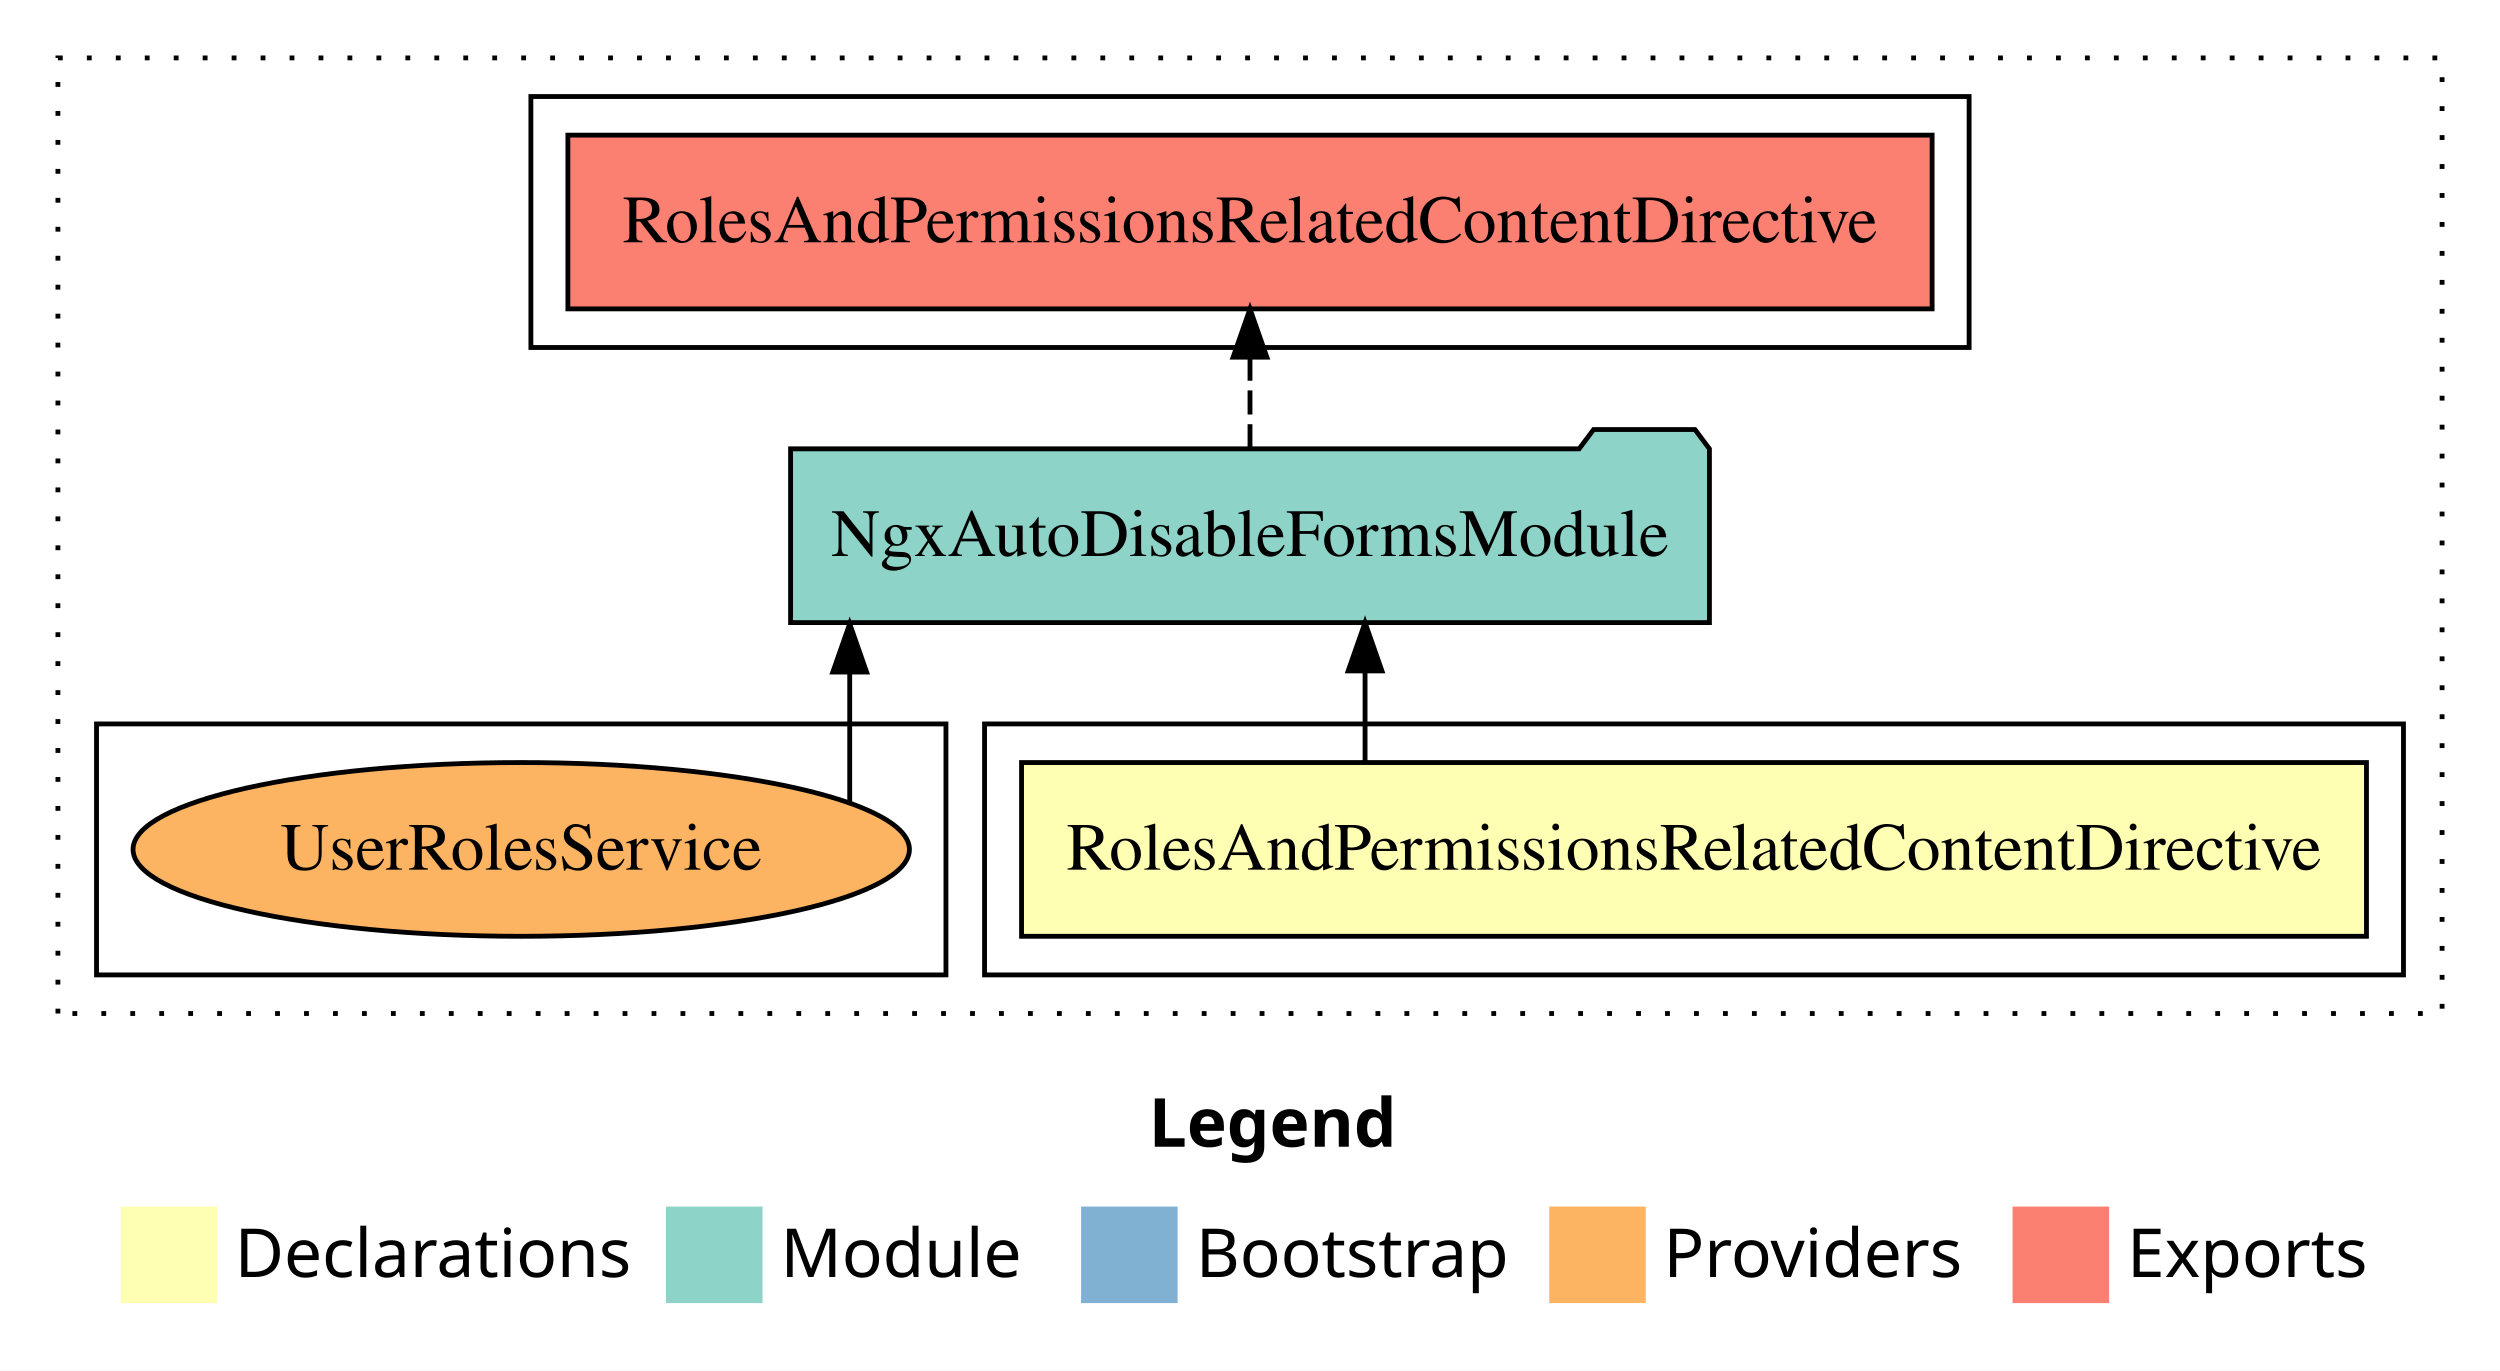
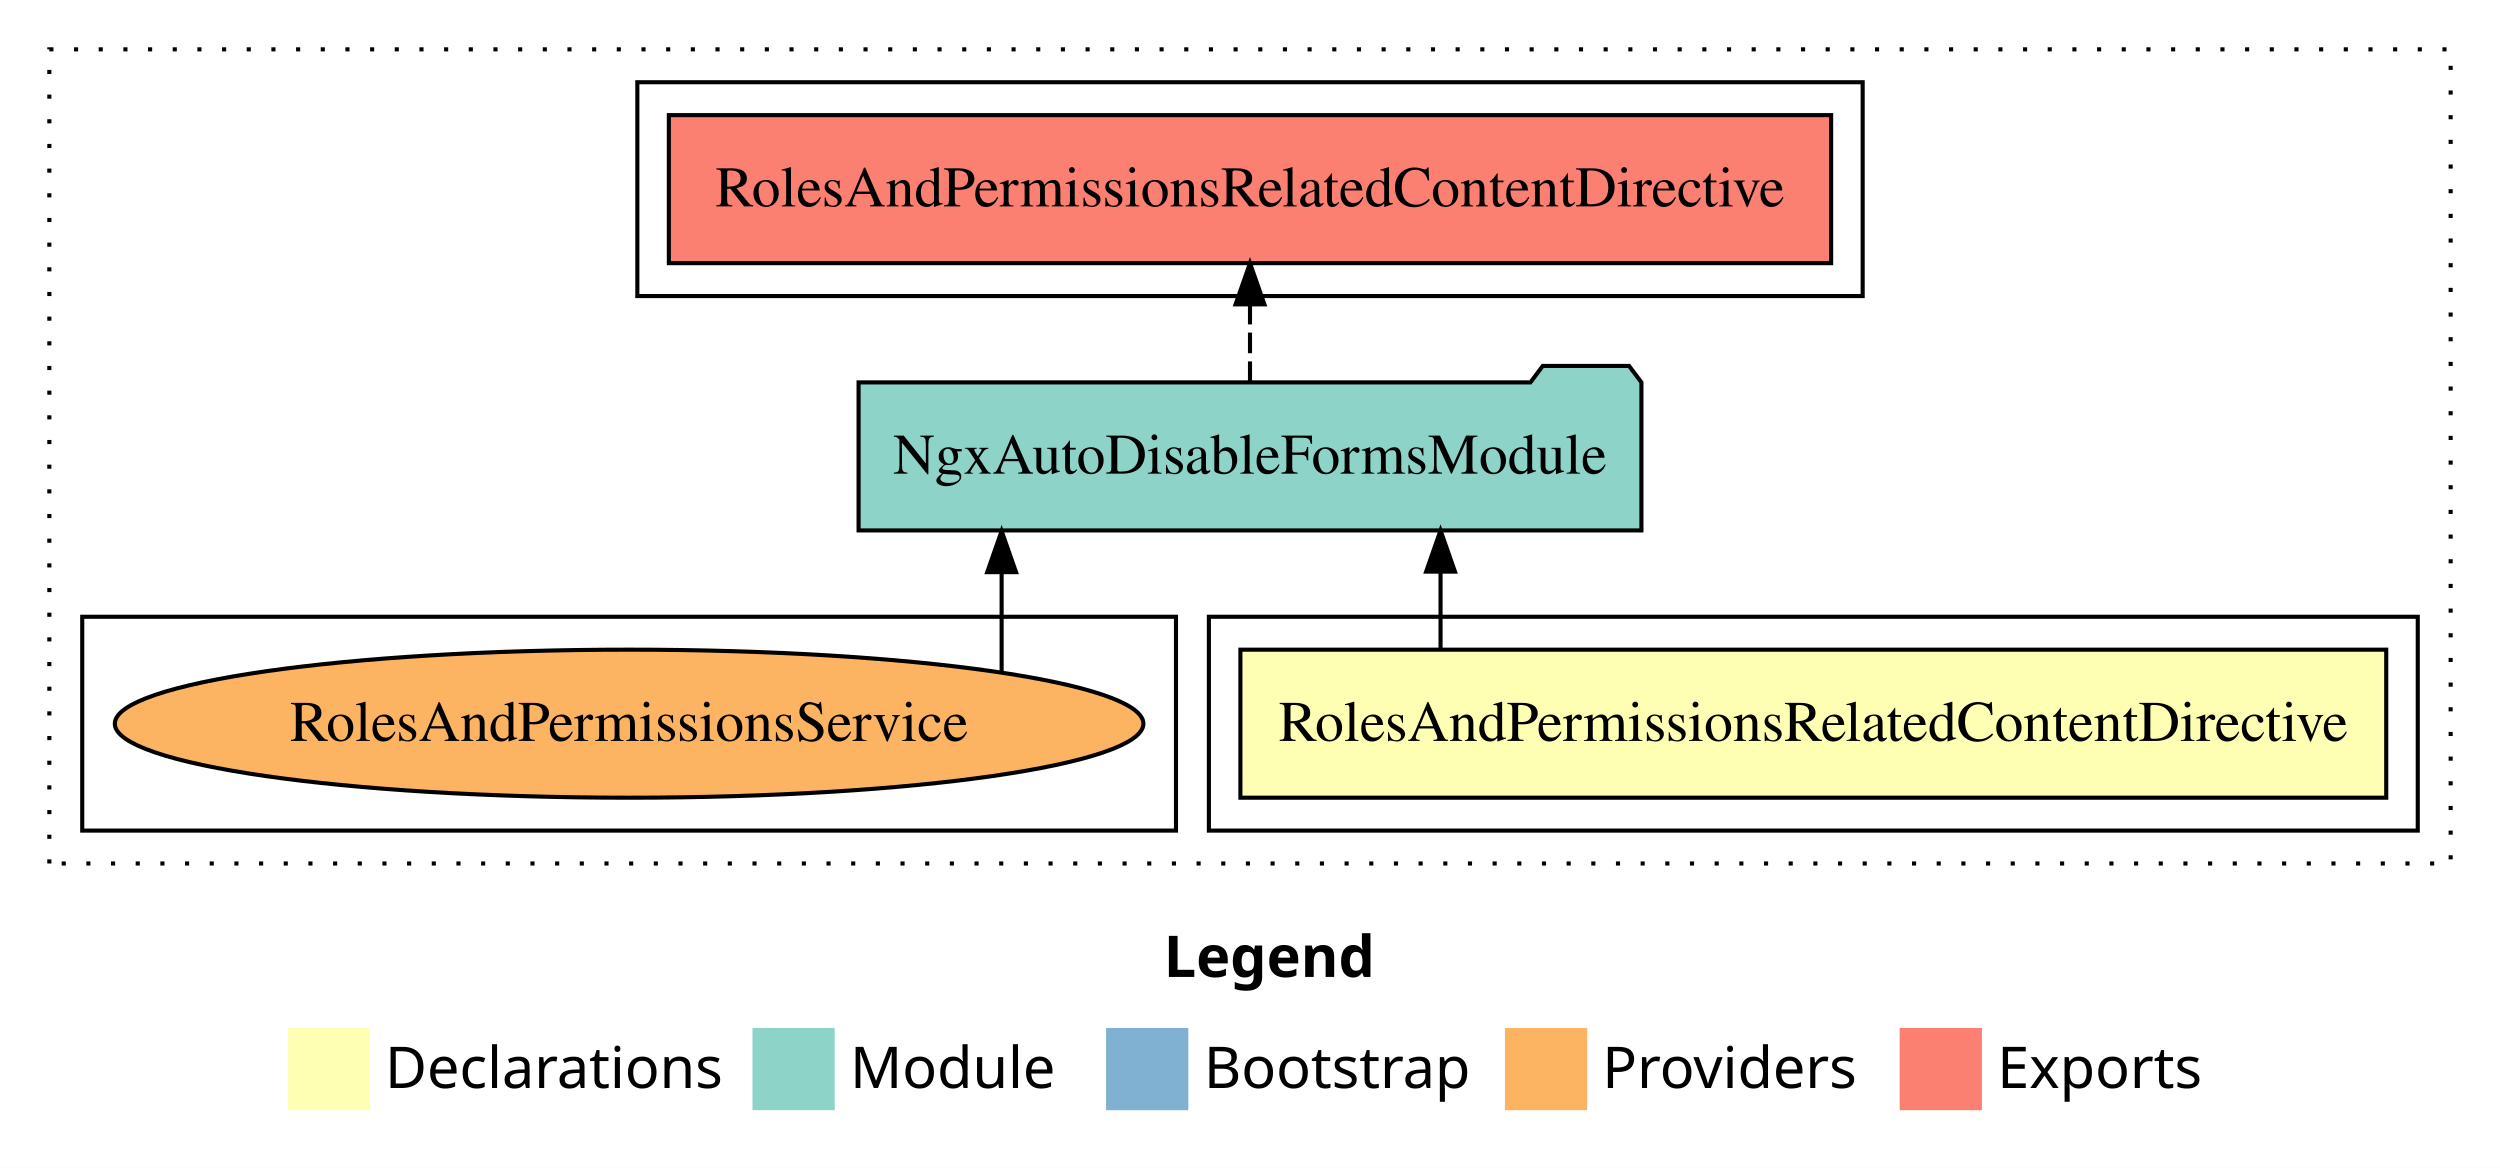
- <svg xmlns="http://www.w3.org/2000/svg" width="518pt" height="284pt" viewBox="0.00 0.00 518.00 284.00">
+ <svg xmlns="http://www.w3.org/2000/svg" width="608pt" height="284pt" viewBox="0.00 0.00 608.00 284.00">
  <g id="graph0" class="graph" transform="scale(1 1) rotate(0) translate(4 280)">
-     <polygon fill="#ffffff" stroke="transparent" points="-4,4 -4,-280 514,-280 514,4 -4,4" />
-     <text text-anchor="start" x="234.009" y="-42.4" font-family="sans-serif" font-weight="bold" font-size="14.00" fill="#000000">Legend</text>
-     <polygon fill="#ffffb3" stroke="transparent" points="21,-10 21,-30 41,-30 41,-10 21,-10" />
-     <text text-anchor="start" x="44.629" y="-15.4" font-family="sans-serif" font-size="14.00" fill="#000000">  Declarations</text>
-     <polygon fill="#8dd3c7" stroke="transparent" points="134,-10 134,-30 154,-30 154,-10 134,-10" />
-     <text text-anchor="start" x="157.725" y="-15.4" font-family="sans-serif" font-size="14.00" fill="#000000">  Module</text>
-     <polygon fill="#80b1d3" stroke="transparent" points="220,-10 220,-30 240,-30 240,-10 220,-10" />
-     <text text-anchor="start" x="243.781" y="-15.4" font-family="sans-serif" font-size="14.00" fill="#000000">  Bootstrap</text>
-     <polygon fill="#fdb462" stroke="transparent" points="317,-10 317,-30 337,-30 337,-10 317,-10" />
-     <text text-anchor="start" x="340.673" y="-15.4" font-family="sans-serif" font-size="14.00" fill="#000000">  Providers</text>
-     <polygon fill="#fb8072" stroke="transparent" points="413,-10 413,-30 433,-30 433,-10 413,-10" />
-     <text text-anchor="start" x="436.726" y="-15.4" font-family="sans-serif" font-size="14.00" fill="#000000">  Exports</text>
+     <polygon fill="#ffffff" stroke="transparent" points="-4,4 -4,-280 604,-280 604,4 -4,4" />
+     <text text-anchor="start" x="279.009" y="-42.4" font-family="sans-serif" font-weight="bold" font-size="14.00" fill="#000000">Legend</text>
+     <polygon fill="#ffffb3" stroke="transparent" points="66,-10 66,-30 86,-30 86,-10 66,-10" />
+     <text text-anchor="start" x="89.629" y="-15.4" font-family="sans-serif" font-size="14.00" fill="#000000">  Declarations</text>
+     <polygon fill="#8dd3c7" stroke="transparent" points="179,-10 179,-30 199,-30 199,-10 179,-10" />
+     <text text-anchor="start" x="202.725" y="-15.4" font-family="sans-serif" font-size="14.00" fill="#000000">  Module</text>
+     <polygon fill="#80b1d3" stroke="transparent" points="265,-10 265,-30 285,-30 285,-10 265,-10" />
+     <text text-anchor="start" x="288.781" y="-15.4" font-family="sans-serif" font-size="14.00" fill="#000000">  Bootstrap</text>
+     <polygon fill="#fdb462" stroke="transparent" points="362,-10 362,-30 382,-30 382,-10 362,-10" />
+     <text text-anchor="start" x="385.673" y="-15.4" font-family="sans-serif" font-size="14.00" fill="#000000">  Providers</text>
+     <polygon fill="#fb8072" stroke="transparent" points="458,-10 458,-30 478,-30 478,-10 458,-10" />
+     <text text-anchor="start" x="481.726" y="-15.4" font-family="sans-serif" font-size="14.00" fill="#000000">  Exports</text>
    <g id="clust1" class="cluster">
-       <polygon fill="none" stroke="#000000" stroke-dasharray="1,5" points="8,-70 8,-268 502,-268 502,-70 8,-70" />
+       <polygon fill="none" stroke="#000000" stroke-dasharray="1,5" points="8,-70 8,-268 592,-268 592,-70 8,-70" />
    </g>
    <g id="clust2" class="cluster">
-       <polygon fill="none" stroke="#000000" points="200,-78 200,-130 494,-130 494,-78 200,-78" />
+       <polygon fill="none" stroke="#000000" points="290,-78 290,-130 584,-130 584,-78 290,-78" />
    </g>
    <g id="clust5" class="cluster">
-       <polygon fill="none" stroke="#000000" points="106,-208 106,-260 404,-260 404,-208 106,-208" />
+       <polygon fill="none" stroke="#000000" points="151,-208 151,-260 449,-260 449,-208 151,-208" />
    </g>
    <g id="clust7" class="cluster">
-       <polygon fill="none" stroke="#000000" points="16,-78 16,-130 192,-130 192,-78 16,-78" />
+       <polygon fill="none" stroke="#000000" points="16,-78 16,-130 282,-130 282,-78 16,-78" />
    </g>
    <g id="node1" class="node">
-       <polygon fill="#ffffb3" stroke="#000000" points="486.333,-122 207.667,-122 207.667,-86 486.333,-86 486.333,-122" />
-       <text text-anchor="middle" x="347" y="-99.8" font-family="Times,serif" font-size="14.00" fill="#000000">RolesAndPermissionsRelatedContentDirective</text>
+       <polygon fill="#ffffb3" stroke="#000000" points="576.333,-122 297.667,-122 297.667,-86 576.333,-86 576.333,-122" />
+       <text text-anchor="middle" x="437" y="-99.8" font-family="Times,serif" font-size="14.00" fill="#000000">RolesAndPermissionsRelatedContentDirective</text>
    </g>
    <g id="node2" class="node">
-       <polygon fill="#8dd3c7" stroke="#000000" points="350.194,-187 347.194,-191 326.194,-191 323.194,-187 159.806,-187 159.806,-151 350.194,-151 350.194,-187" />
-       <text text-anchor="middle" x="255" y="-164.8" font-family="Times,serif" font-size="14.00" fill="#000000">NgxAutoDisableFormsModule</text>
+       <polygon fill="#8dd3c7" stroke="#000000" points="395.194,-187 392.194,-191 371.194,-191 368.194,-187 204.806,-187 204.806,-151 395.194,-151 395.194,-187" />
+       <text text-anchor="middle" x="300" y="-164.8" font-family="Times,serif" font-size="14.00" fill="#000000">NgxAutoDisableFormsModule</text>
    </g>
    <g id="edge1" class="edge">
-       <path fill="none" stroke="#000000" d="M278.84,-122.106C278.84,-122.106 278.84,-140.991 278.84,-140.991" />
-       <polygon fill="#000000" stroke="#000000" points="275.34,-140.991 278.84,-150.991 282.34,-140.991 275.34,-140.991" />
+       <path fill="none" stroke="#000000" d="M346.34,-122.106C346.34,-122.106 346.34,-140.991 346.34,-140.991" />
+       <polygon fill="#000000" stroke="#000000" points="342.84,-140.991 346.34,-150.991 349.84,-140.991 342.84,-140.991" />
    </g>
    <g id="node3" class="node">
-       <polygon fill="#fb8072" stroke="#000000" points="396.333,-252 113.667,-252 113.667,-216 396.333,-216 396.333,-252" />
-       <text text-anchor="middle" x="255" y="-229.8" font-family="Times,serif" font-size="14.00" fill="#000000">RolesAndPermissionsRelatedContentDirective </text>
+       <polygon fill="#fb8072" stroke="#000000" points="441.333,-252 158.667,-252 158.667,-216 441.333,-216 441.333,-252" />
+       <text text-anchor="middle" x="300" y="-229.8" font-family="Times,serif" font-size="14.00" fill="#000000">RolesAndPermissionsRelatedContentDirective </text>
    </g>
    <g id="edge2" class="edge">
-       <path fill="none" stroke="#000000" stroke-dasharray="5,2" d="M255,-187.106C255,-187.106 255,-205.991 255,-205.991" />
-       <polygon fill="#000000" stroke="#000000" points="251.5,-205.991 255,-215.991 258.5,-205.991 251.5,-205.991" />
+       <path fill="none" stroke="#000000" stroke-dasharray="5,2" d="M300,-187.106C300,-187.106 300,-205.991 300,-205.991" />
+       <polygon fill="#000000" stroke="#000000" points="296.5,-205.991 300,-215.991 303.5,-205.991 296.5,-205.991" />
    </g>
    <g id="node4" class="node">
-       <ellipse fill="#fdb462" stroke="#000000" cx="104" cy="-104" rx="80.431" ry="18" />
-       <text text-anchor="middle" x="104" y="-99.8" font-family="Times,serif" font-size="14.00" fill="#000000">UserRolesService</text>
+       <ellipse fill="#fdb462" stroke="#000000" cx="149" cy="-104" rx="125.076" ry="18" />
+       <text text-anchor="middle" x="149" y="-99.8" font-family="Times,serif" font-size="14.00" fill="#000000">RolesAndPermissionsService</text>
    </g>
    <g id="edge3" class="edge">
-       <path fill="none" stroke="#000000" d="M172.059,-113.591C172.059,-113.591 172.059,-140.748 172.059,-140.748" />
-       <polygon fill="#000000" stroke="#000000" points="168.559,-140.748 172.059,-150.748 175.559,-140.748 168.559,-140.748" />
+       <path fill="none" stroke="#000000" d="M239.595,-116.533C239.595,-116.533 239.595,-140.851 239.595,-140.851" />
+       <polygon fill="#000000" stroke="#000000" points="236.096,-140.851 239.595,-150.851 243.096,-140.851 236.096,-140.851" />
    </g>
  </g>
</svg>
